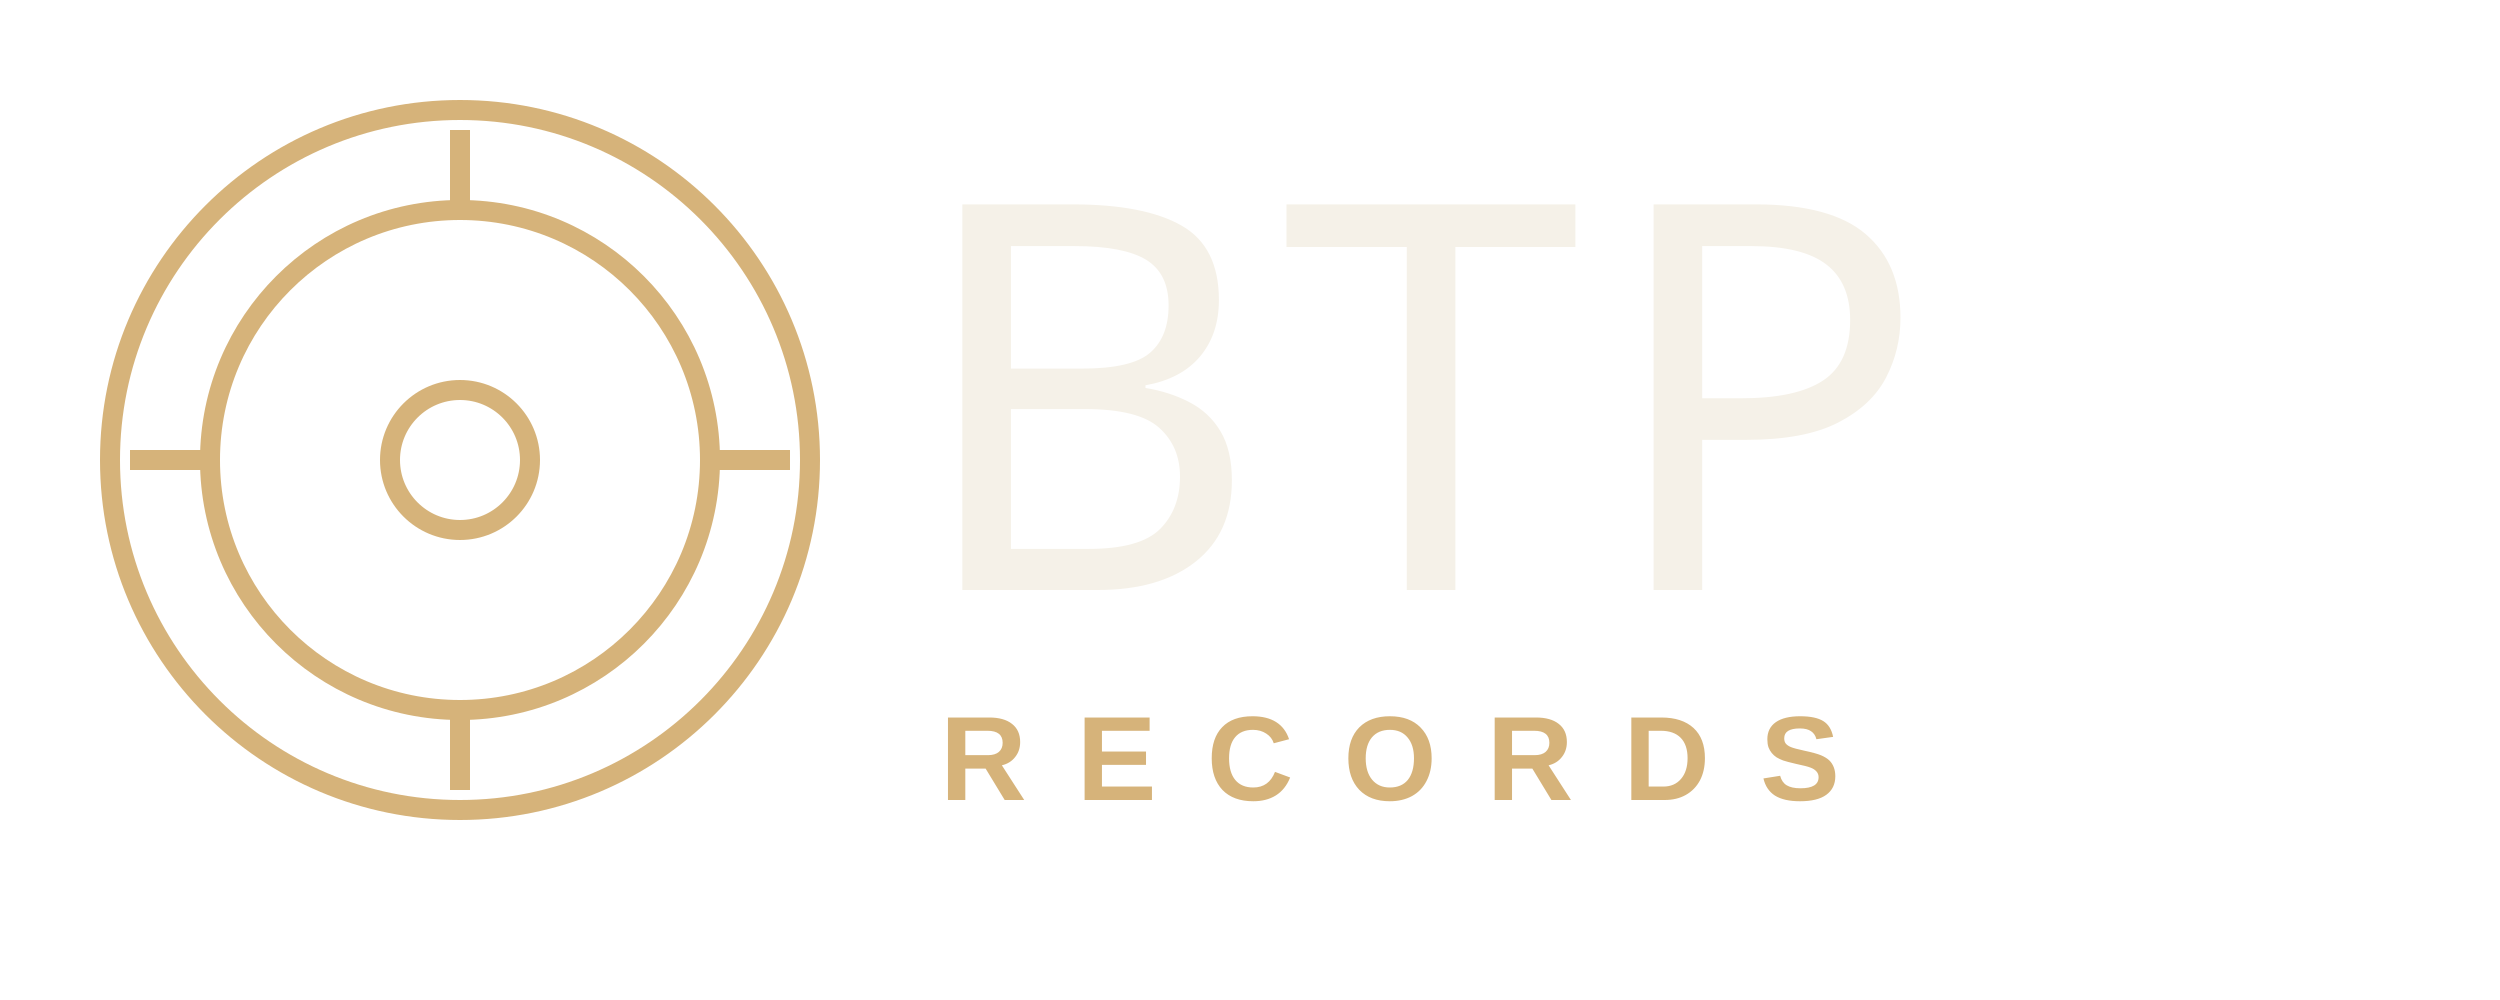
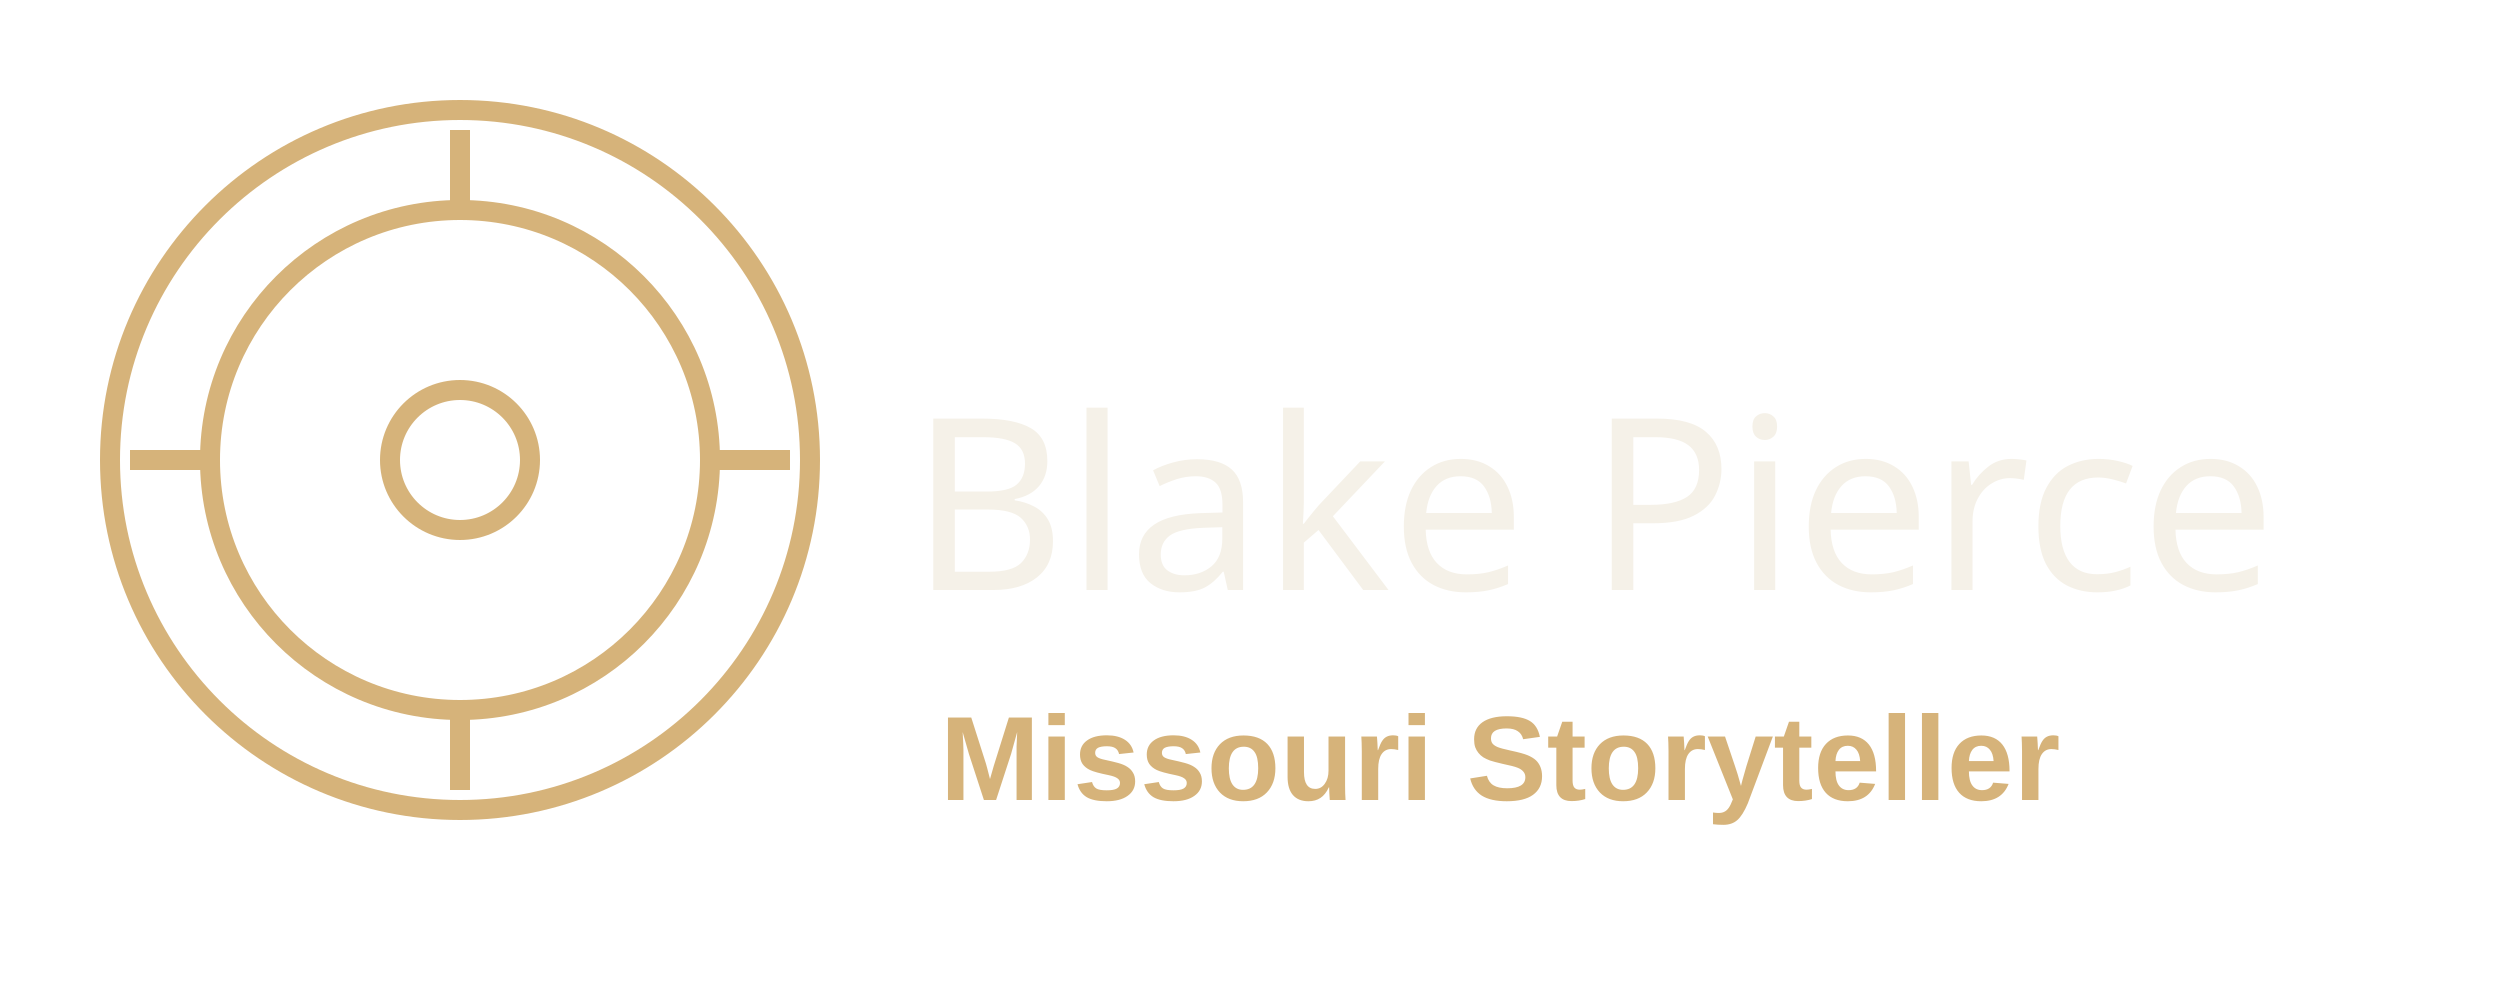
<svg xmlns="http://www.w3.org/2000/svg" viewBox="0 0 250 100" role="img" aria-labelledby="title">
  <g fill="none" stroke="#d6b37a" stroke-width="2">
    <circle cx="46" cy="46" r="35" />
    <circle cx="46" cy="46" r="25" />
    <circle cx="46" cy="46" r="7" />
    <path d="M46 13v8M46 71v8M13 46h8M71 46h8" />
  </g>
-   <text x="91" y="59" font-family="Impact,'Arial Narrow',sans-serif" font-size="54" letter-spacing="2" fill="#f5f1e8">BTP</text>
-   <text x="94" y="80" font-family="Arial,sans-serif" font-weight="700" font-size="12" letter-spacing="5" fill="#d6b37a">RECORDS</text>
+   <text x="91" y="59" font-family="Impact,'Arial Narrow',sans-serif" font-size="24" textLength="148" lengthAdjust="spacingAndGlyphs" fill="#f5f1e8">Blake Pierce</text>
+   <text x="94" y="80" font-family="Arial,sans-serif" font-weight="700" font-size="12" textLength="145" lengthAdjust="spacingAndGlyphs" fill="#d6b37a">Missouri Storyteller</text>
</svg>
